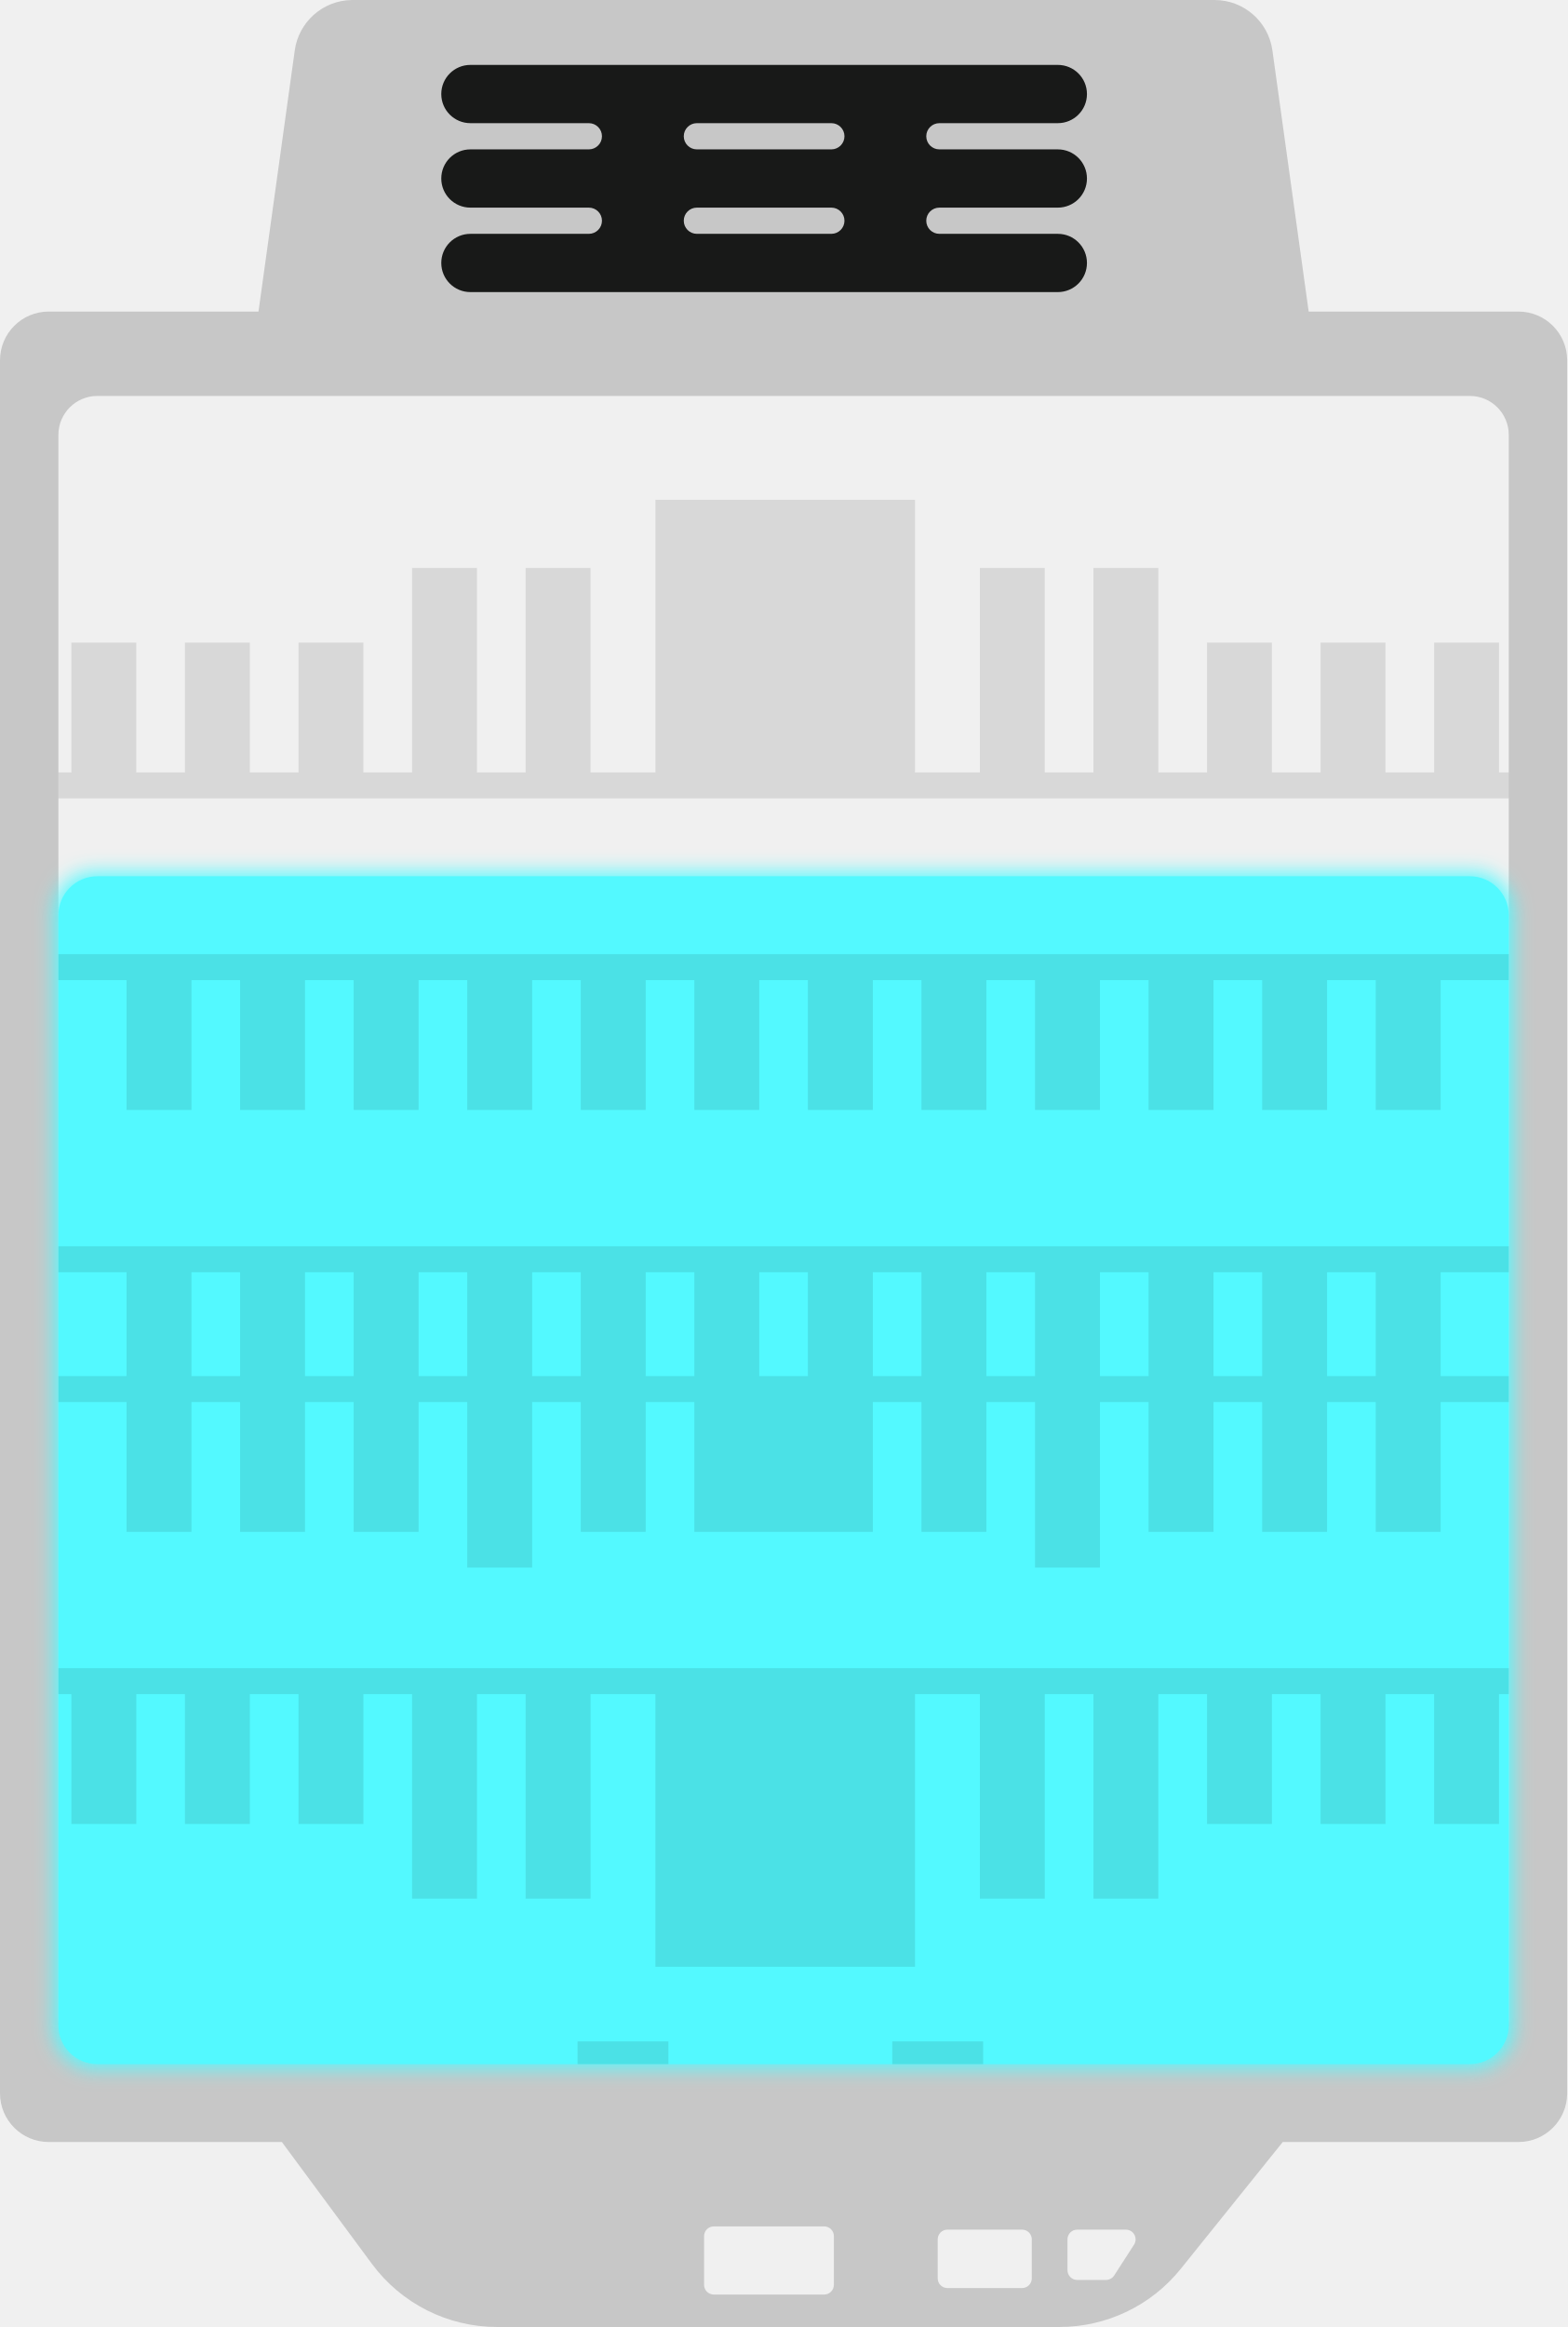
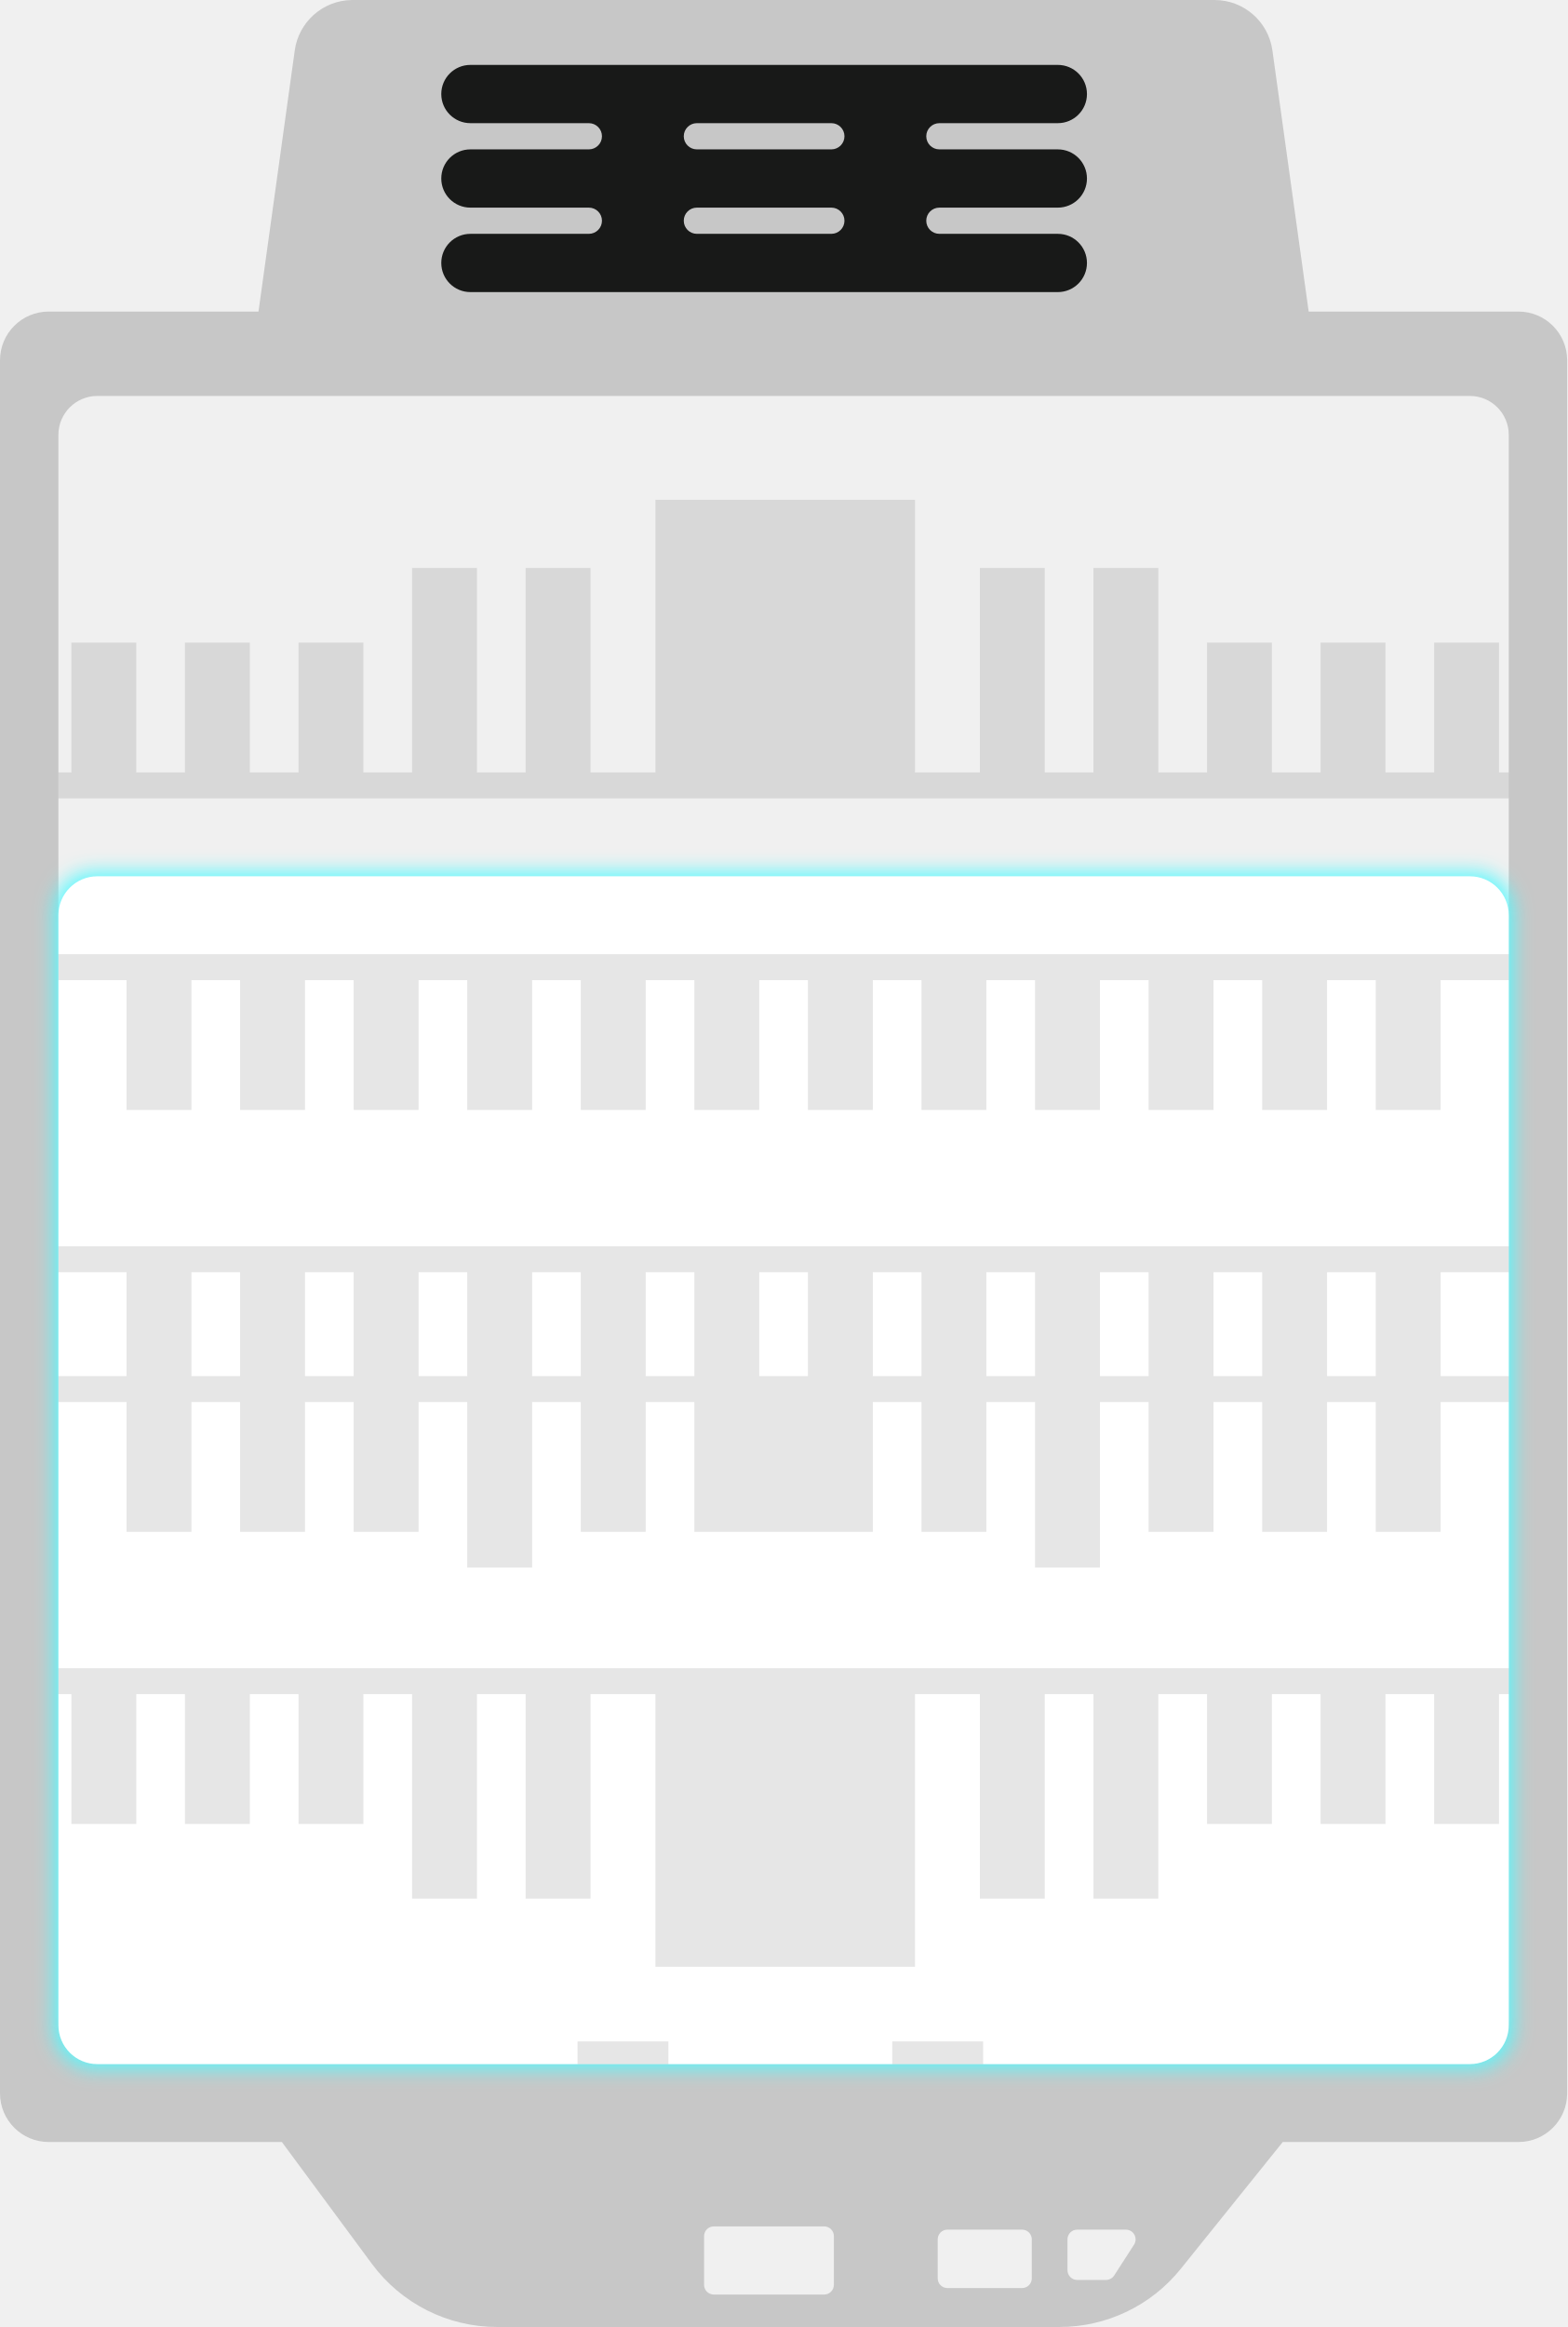
<svg xmlns="http://www.w3.org/2000/svg" xmlns:xlink="http://www.w3.org/1999/xlink" width="483px" height="717px" viewBox="0 0 483 717" version="1.1">
  <defs>
    <rect id="path-1" x="0" y="116" width="447" height="366" rx="12" />
    <filter x="-2.7%" y="-3.3%" width="105.4%" height="106.6%" filterUnits="objectBoundingBox" id="filter-2">
      <feMorphology radius="1" operator="dilate" in="SourceAlpha" result="shadowSpreadOuter1" />
      <feOffset dx="0" dy="0" in="shadowSpreadOuter1" result="shadowOffsetOuter1" />
      <feGaussianBlur stdDeviation="3" in="shadowOffsetOuter1" result="shadowBlurOuter1" />
      <feColorMatrix values="0 0 0 0 0.327   0 0 0 0 0.978   0 0 0 0 1  0 0 0 1 0" type="matrix" in="shadowBlurOuter1" />
    </filter>
  </defs>
  <g id="Symbols" stroke="none" stroke-width="1" fill="none" fill-rule="evenodd">
    <g id="Battery" transform="translate(-95, -73)">
      <g transform="translate(95, 73)">
        <path d="M374.327,0 C383.312,-4.26325641e-14 390.92,6.625 392.156,15.524 L392.156,15.524 L403.333,96 L468,96 C476.284,96 483,102.716 483,111 L483,645 C483,653.284 476.284,660 468,660 L395.348,660 L363.91,699.084 C354.799,710.412 341.045,717 326.508,717 L153.21,717 C137.984,717 123.66,709.776 114.61,697.531 L86.87,660 L15,660 C6.716,660 1.01453063e-15,653.284 0,645 L0,111 C-1.01453063e-15,102.716 6.716,96 15,96 L79.667,96 L90.844,15.524 C92.064,6.739 99.494,0.17 108.328,0.003 L108.673,0 Z M254,686 L220,686 C218.343,686 217,687.343 217,689 L217,689 L217,704 C217,705.657 218.343,707 220,707 L220,707 L254,707 C255.657,707 257,705.657 257,704 L257,704 L257,689 C257,687.343 255.657,686 254,686 L254,686 Z M315,687 L292,687 C290.343,687 289,688.343 289,690 L289,690 L289,702 C289,703.657 290.343,705 292,705 L292,705 L315,705 C316.657,705 318,703.657 318,702 L318,702 L318,690 C318,688.343 316.657,687 315,687 L315,687 Z M346.994,687 L332,687 C330.343,687 329,688.343 329,690 L329,690 L329,699.5 C329,701.157 330.343,702.5 332,702.5 L332,702.5 L340.865,702.5 C341.884,702.5 342.834,701.983 343.386,701.126 L343.386,701.126 L349.515,691.626 C349.828,691.142 349.994,690.577 349.994,690 C349.994,688.343 348.651,687 346.994,687 L346.994,687 Z M453,122 L30,122 C23.373,122 18,127.373 18,134 L18,134 L18,622 C18,628.627 23.373,634 30,634 L30,634 L453,634 C459.627,634 465,628.627 465,622 L465,622 L465,134 C465,127.373 459.627,122 453,122 L453,122 Z" id="Combined-Shape" fill-opacity="0.426" fill="#929292" />
        <path d="M144.974,90 C140.018,90 136,85.982 136,81.026 C136,76.069 140.018,72.051 144.974,72.051 L181.486,72.051 C183.717,72.051 185.525,70.243 185.525,68.013 C185.525,65.782 183.717,63.974 181.486,63.974 L181.486,63.974 L144.974,63.974 C140.018,63.974 136,59.956 136,55 C136,50.044 140.018,46.026 144.974,46.026 L181.486,46.026 C183.717,46.026 185.525,44.218 185.525,41.987 C185.525,39.757 183.717,37.949 181.486,37.949 L181.486,37.949 L144.974,37.949 C140.018,37.949 136,33.931 136,28.974 C136,24.018 140.018,20 144.974,20 L326.026,20 C330.982,20 335,24.018 335,28.974 C335,33.931 330.982,37.949 326.026,37.949 L289.514,37.949 C287.283,37.949 285.475,39.757 285.475,41.987 C285.475,44.218 287.283,46.026 289.514,46.026 L326.026,46.026 C330.982,46.026 335,50.044 335,55 C335,59.956 330.982,63.974 326.026,63.974 L289.514,63.974 C287.283,63.974 285.475,65.782 285.475,68.013 C285.475,70.243 287.283,72.051 289.514,72.051 L326.026,72.051 C330.982,72.051 335,76.069 335,81.026 C335,85.982 330.982,90 326.026,90 L144.974,90 Z M256.224,63.974 L214.776,63.974 C212.546,63.974 210.738,65.782 210.738,68.013 C210.738,70.243 212.546,72.051 214.776,72.051 L214.776,72.051 L256.224,72.051 C258.454,72.051 260.262,70.243 260.262,68.013 C260.262,65.782 258.454,63.974 256.224,63.974 L256.224,63.974 Z M256.224,37.949 L214.776,37.949 C212.546,37.949 210.738,39.757 210.738,41.987 C210.738,44.218 212.546,46.026 214.776,46.026 L214.776,46.026 L256.224,46.026 C258.454,46.026 260.262,44.218 260.262,41.987 C260.262,39.757 258.454,37.949 256.224,37.949 L256.224,37.949 Z" id="Combined-Shape" fill="#181918" />
        <g id="Group" transform="translate(18, 154)">
          <g id="Charge-green">
            <use fill="black" fill-opacity="1" filter="url(#filter-2)" xlink:href="#path-1" />
-             <use fill="#53F9FF" fill-rule="evenodd" xlink:href="#path-1" />
+             <use fill="#fff" fill-rule="evenodd" xlink:href="#path-1" />
          </g>
          <path d="M188,475 L188,482 L160,482 L160,475 L188,475 Z M285,475 L285,482 L257,482 L257,475 L285,475 Z M447,360 L447,368 L444,368 L444,408 L424,408 L424,368 L409,368 L409,408 L389,408 L389,368 L374,368 L374,408 L354,408 L354,368 L339,368 L339,431 L319,431 L319,368 L304,368 L304,431 L284,431 L284,368 L264,368 L264,452 L184,452 L184,368 L164,368 L164,431 L144,431 L144,368 L129,368 L129,431 L109,431 L109,368 L94,368 L94,408 L74,408 L74,368 L59,368 L59,408 L39,408 L39,368 L24,368 L24,408 L4,408 L4,368 L0,368 L0,360 L447,360 Z M447,230 L447,238 L426,238 L426,270 L447,270 L447,278 L426,278 L426,318 L406,318 L406,278 L391,278 L391,318 L371,318 L371,278 L356,278 L356,318 L336,318 L336,278 L321,278 L321,329 L301,329 L301,278 L286,278 L286,318 L266,318 L266,278 L251,278 L251,318 L196,318 L196,278 L181,278 L181,318 L161,318 L161,278 L146,278 L146,329 L126,329 L126,278 L111,278 L111,318 L91,318 L91,278 L76,278 L76,318 L56,318 L56,278 L41,278 L41,318 L21,318 L21,278 L0,278 L0,270 L21,270 L21,238 L0,238 L0,230 L447,230 Z M161,238 L146,238 L146,270 L161,270 L161,238 Z M231,238 L216,238 L216,270 L231,270 L231,238 Z M301,238 L286,238 L286,270 L301,270 L301,238 Z M371,238 L356,238 L356,270 L371,270 L371,238 Z M56,238 L41,238 L41,270 L56,270 L56,238 Z M126,238 L111,238 L111,270 L126,270 L126,238 Z M266,238 L251,238 L251,270 L266,270 L266,238 Z M91,238 L76,238 L76,270 L91,270 L91,238 Z M336,238 L321,238 L321,270 L336,270 L336,238 Z M196,238 L181,238 L181,270 L196,270 L196,238 Z M406,238 L391,238 L391,270 L406,270 L406,238 Z M447,140 L447,148 L426,148 L426,188 L406,188 L406,148 L391,148 L391,188 L371,188 L371,148 L356,148 L356,188 L336,188 L336,148 L321,148 L321,188 L301,188 L301,148 L286,148 L286,188 L266,188 L266,148 L251,148 L251,188 L231,188 L231,148 L216,148 L216,188 L196,188 L196,148 L181,148 L181,188 L161,188 L161,148 L146,148 L146,188 L126,188 L126,148 L111,148 L111,188 L91,188 L91,148 L76,148 L76,188 L56,188 L56,148 L41,148 L41,188 L21,188 L21,148 L0,148 L0,140 L447,140 Z M264,0 L264,84 L284,84 L284,21 L304,21 L304,84 L319,84 L319,21 L339,21 L339,84 L354,84 L354,44 L374,44 L374,84 L389,84 L389,44 L409,44 L409,84 L424,84 L424,44 L444,44 L444,84 L447,84 L447,92 L0,92 L0,84 L4,84 L4,44 L24,44 L24,84 L39,84 L39,44 L59,44 L59,84 L74,84 L74,44 L94,44 L94,84 L109,84 L109,21 L129,21 L129,84 L144,84 L144,21 L164,21 L164,84 L184,84 L184,0 L264,0 Z" id="Combined-Shape" fill-opacity="0.098" fill="#090909" />
        </g>
      </g>
    </g>
  </g>
</svg>
